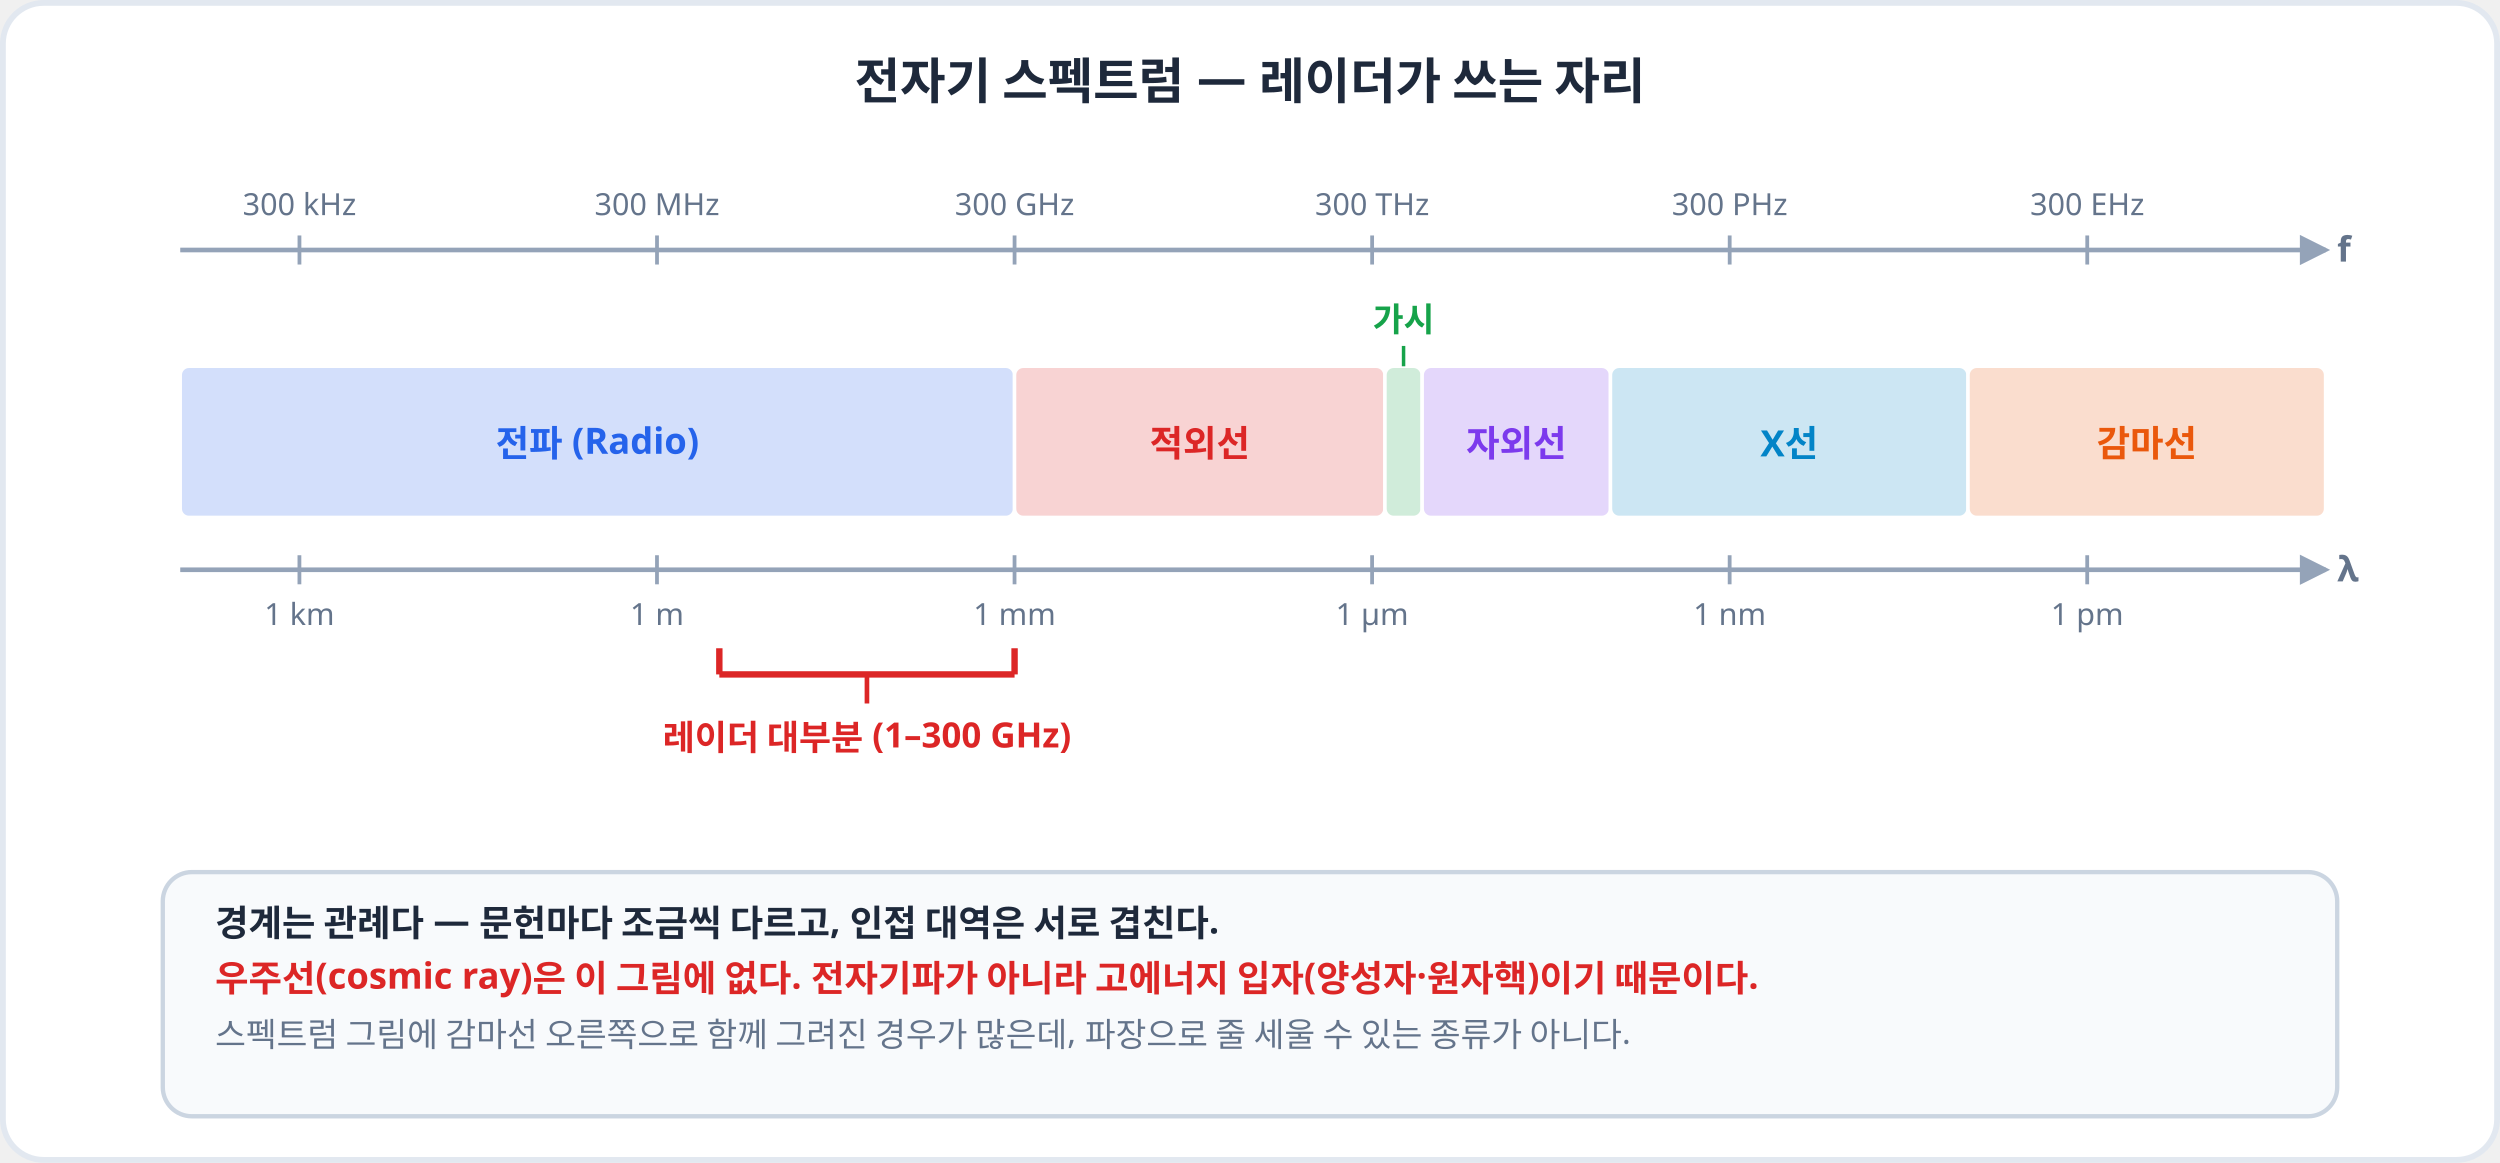
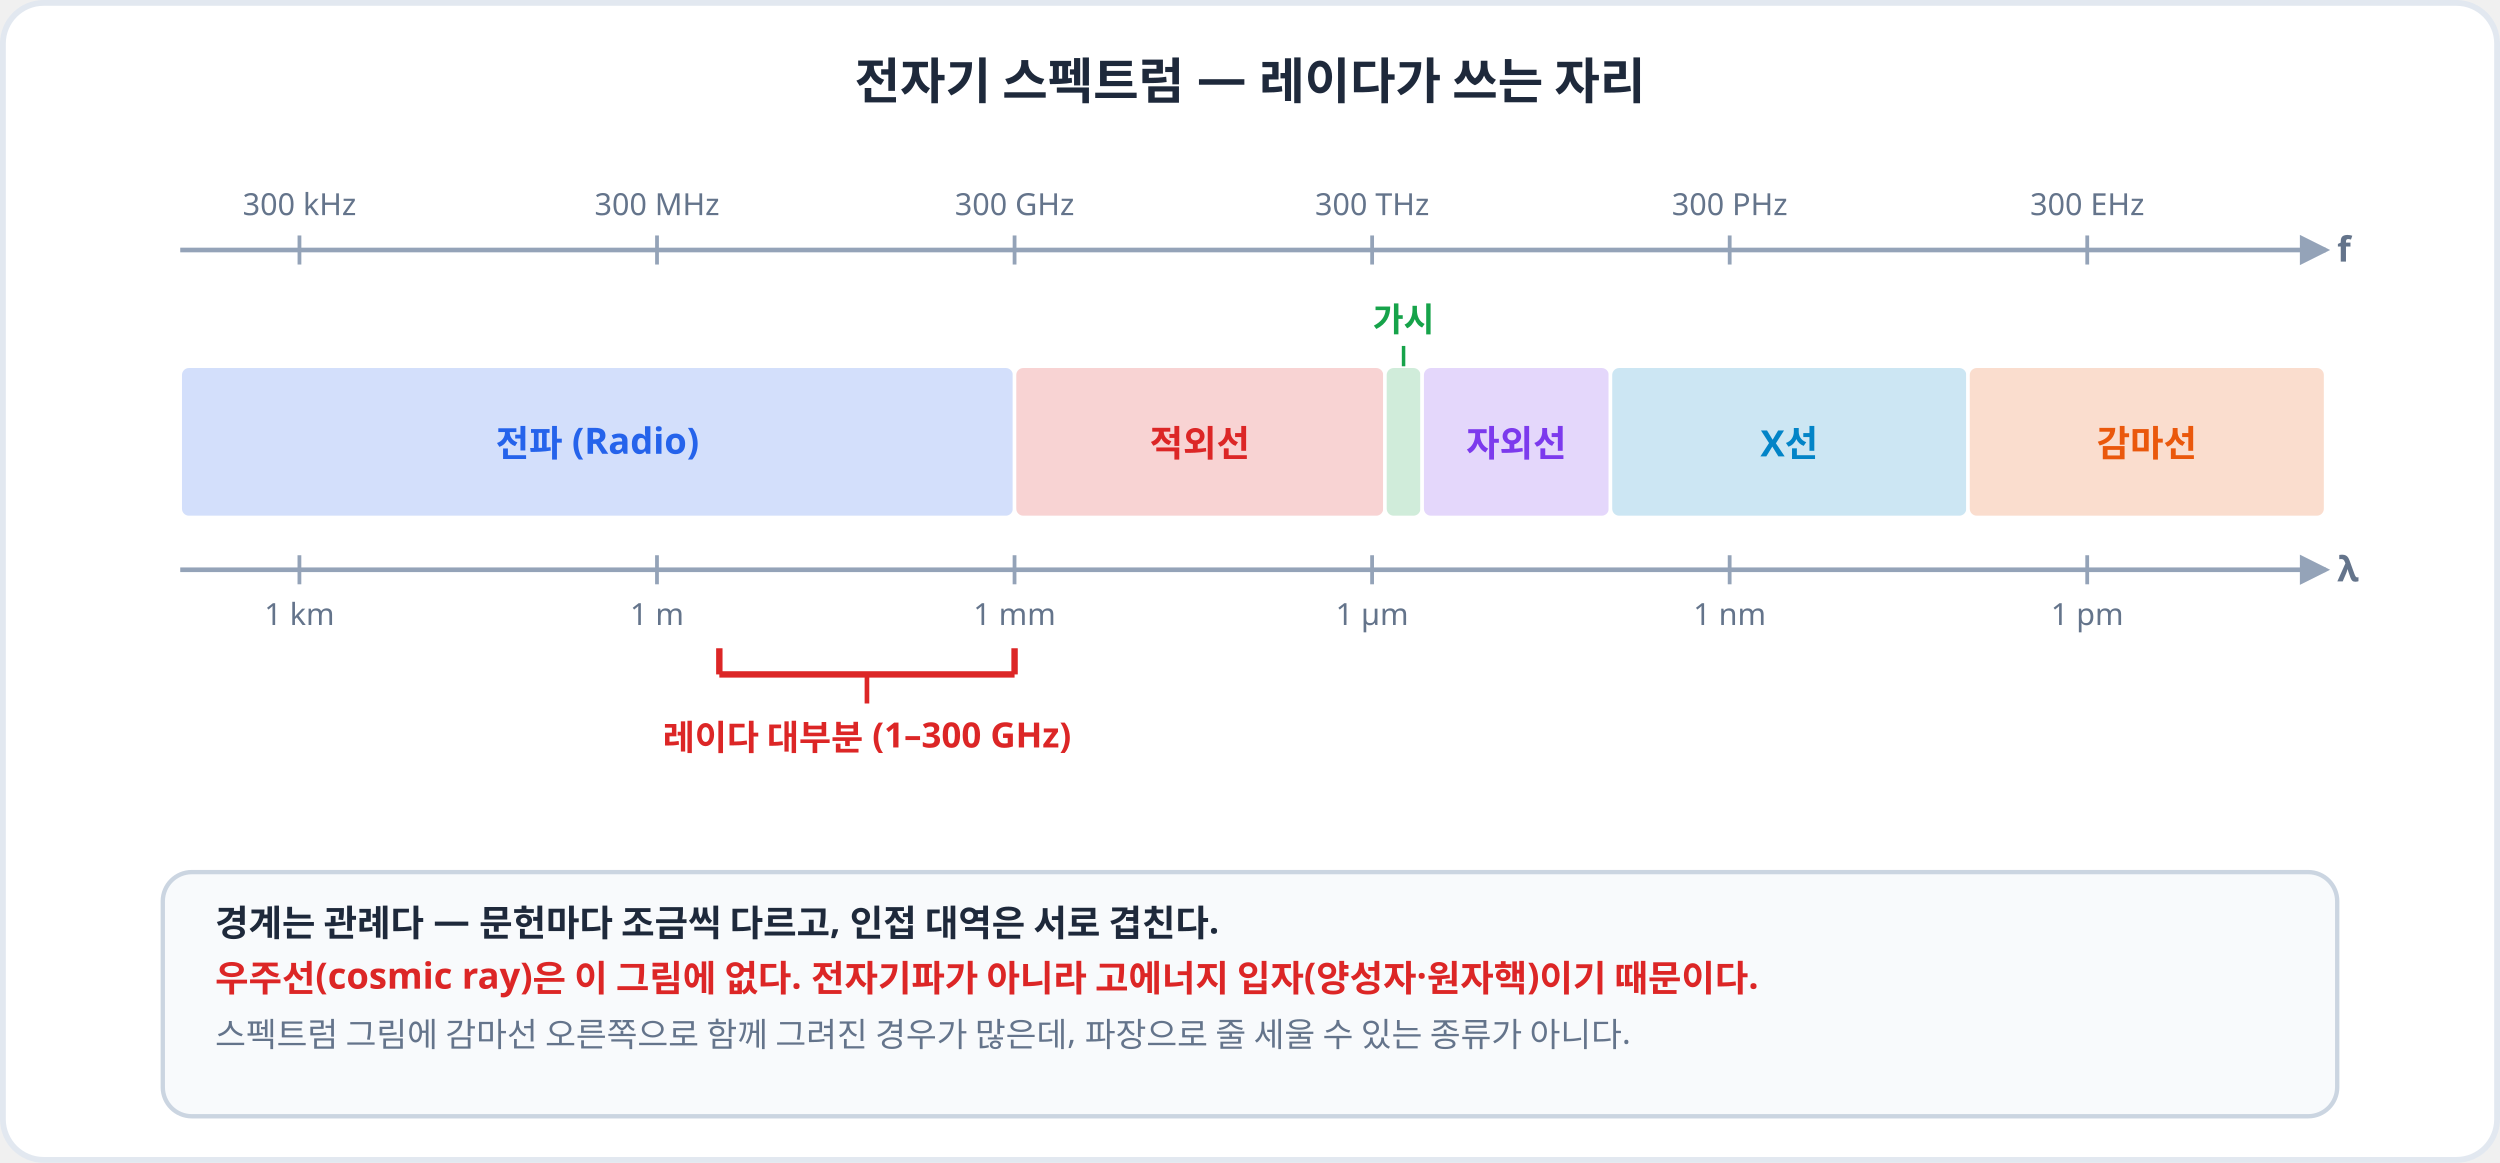
<svg xmlns="http://www.w3.org/2000/svg" viewBox="0 0 860 400" font-family="Segoe UI, Malgun Gothic, Apple SD Gothic Neo, sans-serif">
  <defs>
    <marker id="ar-mute" viewBox="0 0 10 10" refX="8.5" refY="5" markerWidth="6.5" markerHeight="6.5" orient="auto-start-reverse">
      <path d="M0,0 L10,5 L0,10 z" fill="#64748b" />
    </marker>
    <marker id="ar-blue" viewBox="0 0 10 10" refX="8.5" refY="5" markerWidth="6.5" markerHeight="6.5" orient="auto-start-reverse">
      <path d="M0,0 L10,5 L0,10 z" fill="#2563eb" />
    </marker>
    <marker id="ar-orange" viewBox="0 0 10 10" refX="8.5" refY="5" markerWidth="6.5" markerHeight="6.5" orient="auto-start-reverse">
      <path d="M0,0 L10,5 L0,10 z" fill="#ea580c" />
    </marker>
    <marker id="ar-green" viewBox="0 0 10 10" refX="8.5" refY="5" markerWidth="6.5" markerHeight="6.5" orient="auto-start-reverse">
      <path d="M0,0 L10,5 L0,10 z" fill="#16a34a" />
    </marker>
    <marker id="ar-red" viewBox="0 0 10 10" refX="8.5" refY="5" markerWidth="6.5" markerHeight="6.5" orient="auto-start-reverse">
      <path d="M0,0 L10,5 L0,10 z" fill="#dc2626" />
    </marker>
    <marker id="ar-violet" viewBox="0 0 10 10" refX="8.5" refY="5" markerWidth="6.5" markerHeight="6.5" orient="auto-start-reverse">
      <path d="M0,0 L10,5 L0,10 z" fill="#7c3aed" />
    </marker>
    <marker id="ar-axis" viewBox="0 0 10 10" refX="8.5" refY="5" markerWidth="6.5" markerHeight="6.5" orient="auto-start-reverse">
      <path d="M0,0 L10,5 L0,10 z" fill="#94a3b8" />
    </marker>
    <marker id="ar-sky" viewBox="0 0 10 10" refX="8.5" refY="5" markerWidth="6.5" markerHeight="6.5" orient="auto-start-reverse">
      <path d="M0,0 L10,5 L0,10 z" fill="#0284c7" />
    </marker>
  </defs>
  <rect x="1" y="1" width="858" height="398" rx="14" fill="#ffffff" stroke="#e2e8f0" stroke-width="2" />
-   <text x="430" y="34" font-size="17" fill="#1e293b" text-anchor="middle" font-weight="700">전자기 스펙트럼 — 레이더가 쓰는 자리</text>
+   <text x="430" y="34" font-size="17" fill="#1e293b" text-anchor="middle" font-weight="700">전자기 스펙트럼 — 레이다가 쓰는 자리</text>
  <rect x="62" y="126" width="287" height="52" rx="3" fill="#2563eb" stroke="#ffffff" stroke-width="1.2" fill-opacity="0.2" />
  <text x="205.5" y="157" font-size="12.5" fill="#2563eb" text-anchor="middle" font-weight="700">전파 (Radio)</text>
  <rect x="349" y="126" width="127.424" height="52" rx="3" fill="#dc2626" stroke="#ffffff" stroke-width="1.2" fill-opacity="0.2" />
  <text x="412.712" y="157" font-size="12.5" fill="#dc2626" text-anchor="middle" font-weight="700">적외선</text>
  <rect x="476.424" y="126" width="12.805" height="52" rx="3" fill="#16a34a" stroke="#ffffff" stroke-width="1.2" fill-opacity="0.2" />
  <text x="482.826" y="114" font-size="11.5" fill="#16a34a" text-anchor="middle" font-weight="700">가시</text>
  <line x1="482.826" y1="119" x2="482.826" y2="126" stroke="#16a34a" stroke-width="1.2" stroke-linecap="butt" />
  <rect x="489.229" y="126" width="64.771" height="52" rx="3" fill="#7c3aed" stroke="#ffffff" stroke-width="1.2" fill-opacity="0.2" />
  <text x="521.614" y="157" font-size="12.5" fill="#7c3aed" text-anchor="middle" font-weight="700">자외선</text>
  <rect x="554" y="126" width="123" height="52" rx="3" fill="#0284c7" stroke="#ffffff" stroke-width="1.2" fill-opacity="0.2" />
  <text x="615.5" y="157" font-size="12.5" fill="#0284c7" text-anchor="middle" font-weight="700">X선</text>
  <rect x="677" y="126" width="123" height="52" rx="3" fill="#ea580c" stroke="#ffffff" stroke-width="1.2" fill-opacity="0.2" />
  <text x="738.5" y="157" font-size="12.5" fill="#ea580c" text-anchor="middle" font-weight="700">감마선</text>
  <line x1="62" y1="86" x2="800" y2="86" stroke="#94a3b8" stroke-width="1.6" stroke-linecap="butt" marker-end="url(#ar-axis)" />
  <line x1="103.012" y1="81" x2="103.012" y2="91" stroke="#94a3b8" stroke-width="1.3" stroke-linecap="butt" />
  <text x="103.012" y="74" font-size="10.5" fill="#64748b" text-anchor="middle" font-weight="400">300 kHz</text>
  <line x1="226.012" y1="81" x2="226.012" y2="91" stroke="#94a3b8" stroke-width="1.3" stroke-linecap="butt" />
  <text x="226.012" y="74" font-size="10.5" fill="#64748b" text-anchor="middle" font-weight="400">300 MHz</text>
  <line x1="349.012" y1="81" x2="349.012" y2="91" stroke="#94a3b8" stroke-width="1.3" stroke-linecap="butt" />
  <text x="349.012" y="74" font-size="10.5" fill="#64748b" text-anchor="middle" font-weight="400">300 GHz</text>
  <line x1="472.012" y1="81" x2="472.012" y2="91" stroke="#94a3b8" stroke-width="1.3" stroke-linecap="butt" />
  <text x="472.012" y="74" font-size="10.5" fill="#64748b" text-anchor="middle" font-weight="400">300 THz</text>
  <line x1="595.012" y1="81" x2="595.012" y2="91" stroke="#94a3b8" stroke-width="1.3" stroke-linecap="butt" />
  <text x="595.012" y="74" font-size="10.5" fill="#64748b" text-anchor="middle" font-weight="400">300 PHz</text>
  <line x1="718.012" y1="81" x2="718.012" y2="91" stroke="#94a3b8" stroke-width="1.3" stroke-linecap="butt" />
  <text x="718.012" y="74" font-size="10.5" fill="#64748b" text-anchor="middle" font-weight="400">300 EHz</text>
  <text x="804" y="90" font-size="12" fill="#64748b" text-anchor="start" font-weight="700">f</text>
  <line x1="62" y1="196" x2="800" y2="196" stroke="#94a3b8" stroke-width="1.6" stroke-linecap="butt" marker-end="url(#ar-axis)" />
  <line x1="103" y1="191" x2="103" y2="201" stroke="#94a3b8" stroke-width="1.3" stroke-linecap="butt" />
  <text x="103" y="215" font-size="10.5" fill="#64748b" text-anchor="middle" font-weight="400">1 km</text>
  <line x1="226" y1="191" x2="226" y2="201" stroke="#94a3b8" stroke-width="1.3" stroke-linecap="butt" />
  <text x="226" y="215" font-size="10.5" fill="#64748b" text-anchor="middle" font-weight="400">1 m</text>
  <line x1="349" y1="191" x2="349" y2="201" stroke="#94a3b8" stroke-width="1.3" stroke-linecap="butt" />
  <text x="349" y="215" font-size="10.5" fill="#64748b" text-anchor="middle" font-weight="400">1 mm</text>
  <line x1="472" y1="191" x2="472" y2="201" stroke="#94a3b8" stroke-width="1.3" stroke-linecap="butt" />
  <text x="472" y="215" font-size="10.5" fill="#64748b" text-anchor="middle" font-weight="400">1 µm</text>
  <line x1="595" y1="191" x2="595" y2="201" stroke="#94a3b8" stroke-width="1.3" stroke-linecap="butt" />
  <text x="595" y="215" font-size="10.5" fill="#64748b" text-anchor="middle" font-weight="400">1 nm</text>
  <line x1="718" y1="191" x2="718" y2="201" stroke="#94a3b8" stroke-width="1.3" stroke-linecap="butt" />
  <text x="718" y="215" font-size="10.5" fill="#64748b" text-anchor="middle" font-weight="400">1 pm</text>
  <text x="804" y="200" font-size="12" fill="#64748b" text-anchor="start" font-weight="700">λ</text>
  <line x1="247.45" y1="232" x2="349.012" y2="232" stroke="#dc2626" stroke-width="2.2" stroke-linecap="butt" />
  <line x1="247.45" y1="232" x2="247.45" y2="223" stroke="#dc2626" stroke-width="2.2" stroke-linecap="butt" />
  <line x1="349.012" y1="232" x2="349.012" y2="223" stroke="#dc2626" stroke-width="2.2" stroke-linecap="butt" />
  <line x1="298.231" y1="232" x2="298.231" y2="242" stroke="#dc2626" stroke-width="1.6" stroke-linecap="butt" />
-   <text x="298.231" y="258" font-size="12" fill="#dc2626" text-anchor="middle" font-weight="700">레이더 대부분 (1–300 GHz)</text>
+   <text x="298.231" y="258" font-size="12" fill="#dc2626" text-anchor="middle" font-weight="700">레이다 대부분 (1–300 GHz)</text>
  <rect x="56" y="300" width="748" height="84" rx="10" fill="#f8fafc" stroke="#cbd5e1" stroke-width="1.5" />
  <text x="74" y="322" font-size="12.5" fill="#1e293b" text-anchor="start" font-weight="700">경계는 관례다 — 문헌마다 조금씩 다르고, 인접 대역은 서로 겹친다.</text>
  <text x="74" y="341" font-size="12.5" fill="#dc2626" text-anchor="start" font-weight="700">우주선(cosmic ray)은 이 그림에 없다. 전자기파가 아니라 고에너지 입자(양성자·원자핵)이기 때문이다.</text>
  <text x="74" y="360" font-size="11.5" fill="#64748b" text-anchor="start" font-weight="400">스펙트럼 그림에 감마선 오른쪽으로 함께 그려진 경우가 많은데, 파장으로 줄 세울 수 있는 종류가 아니다.</text>
</svg>
